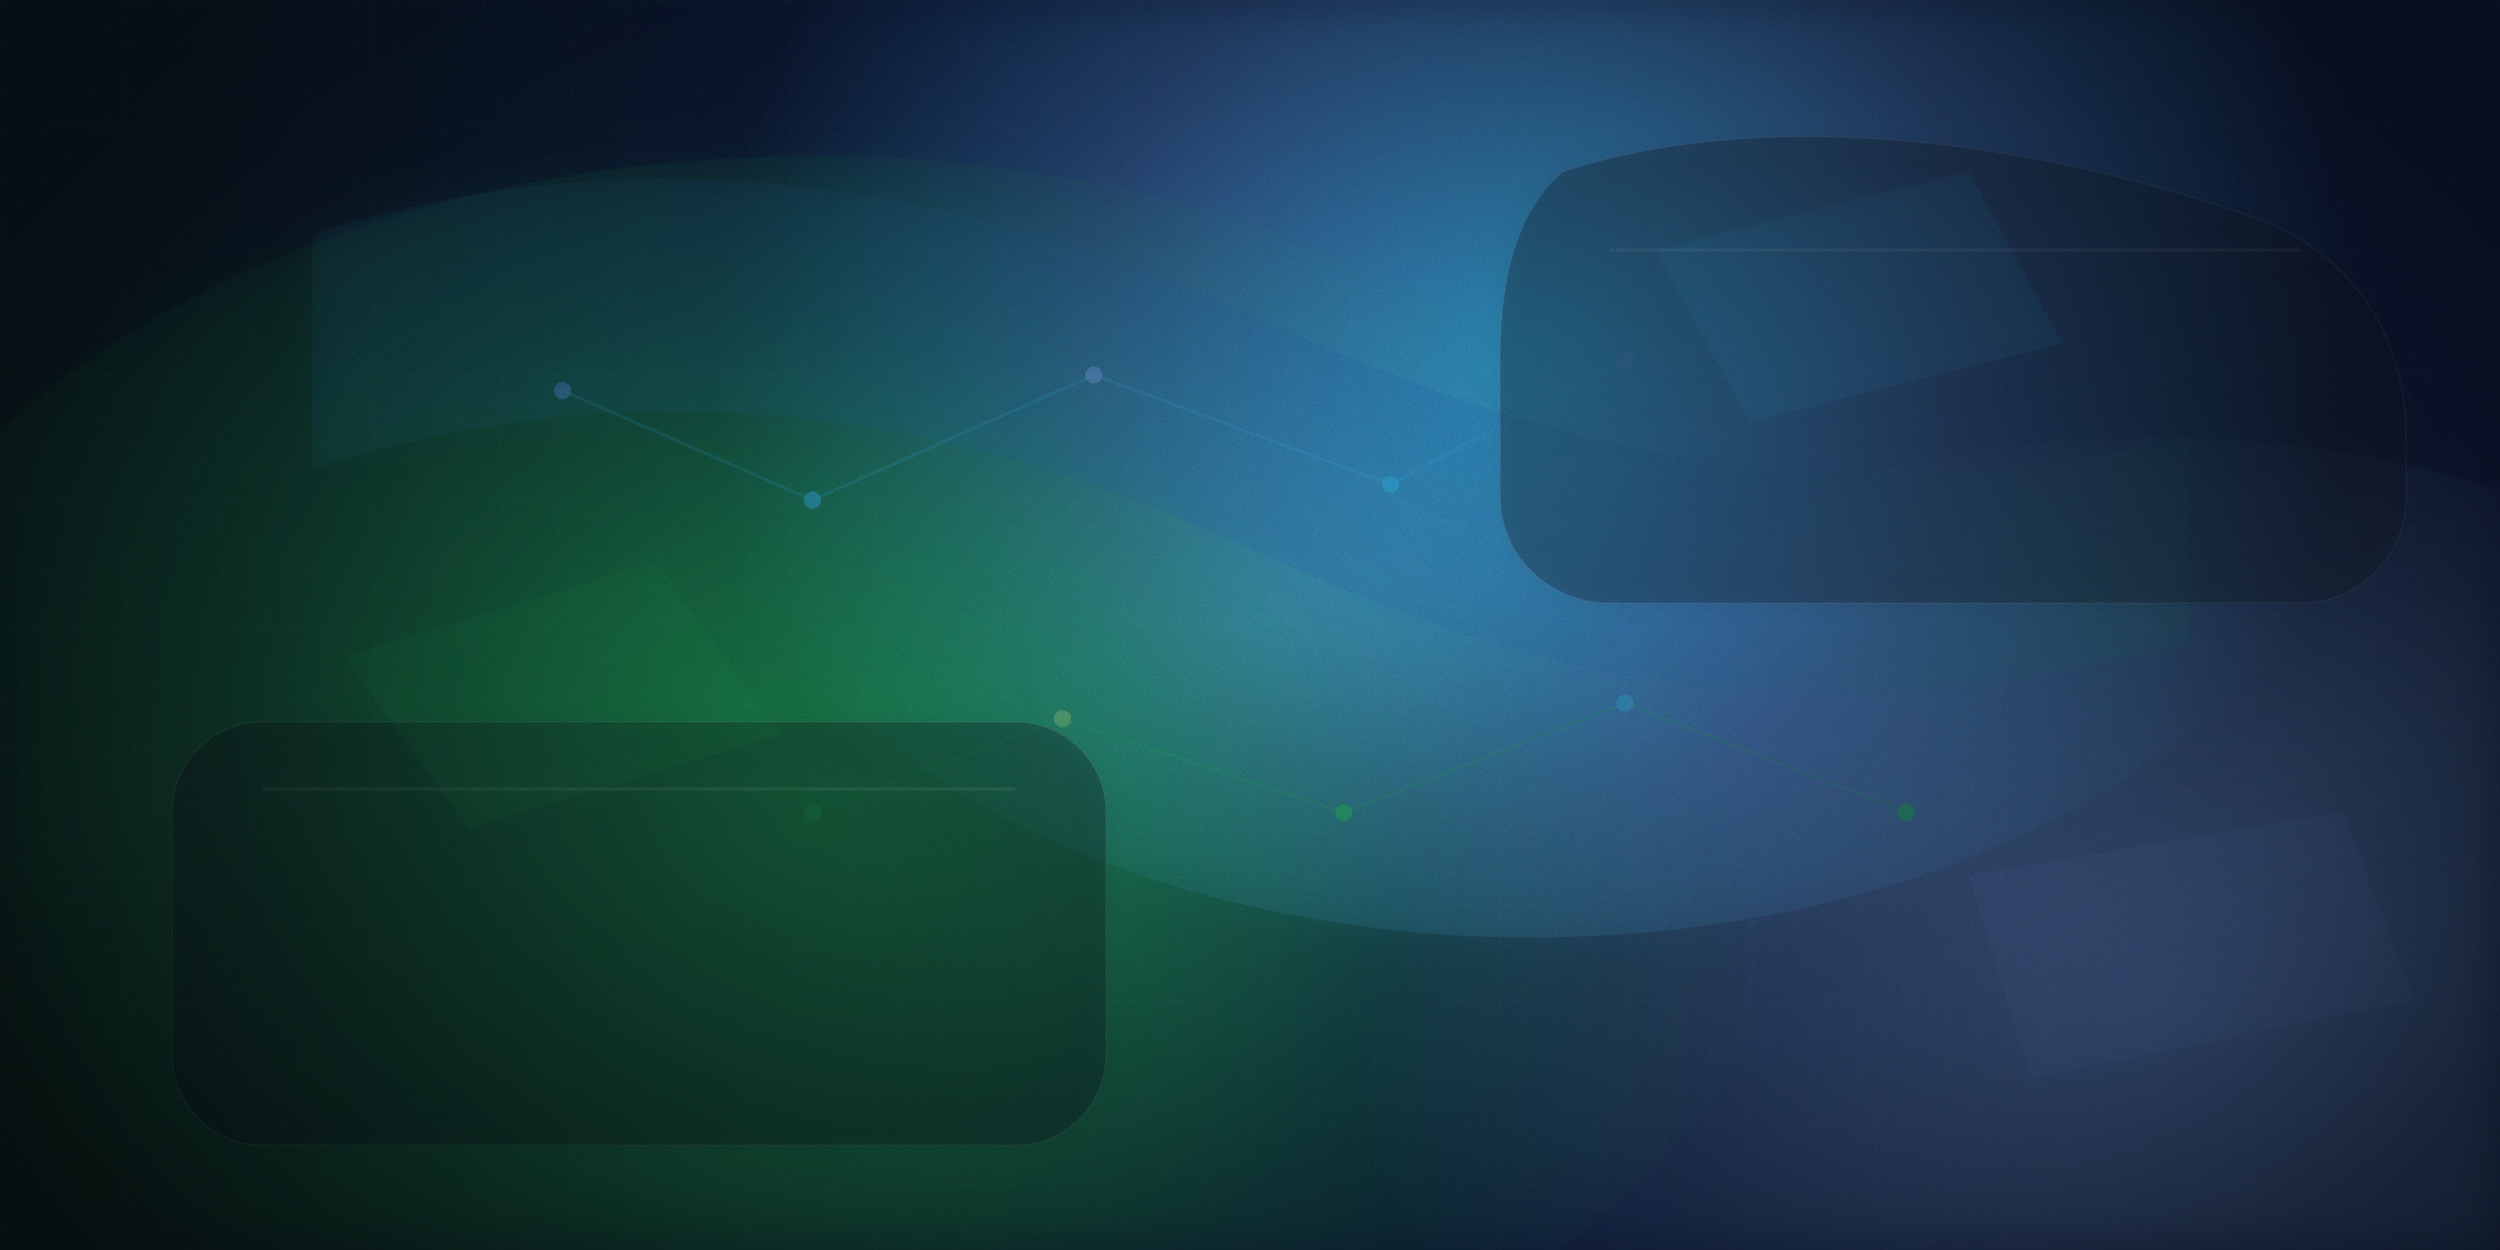
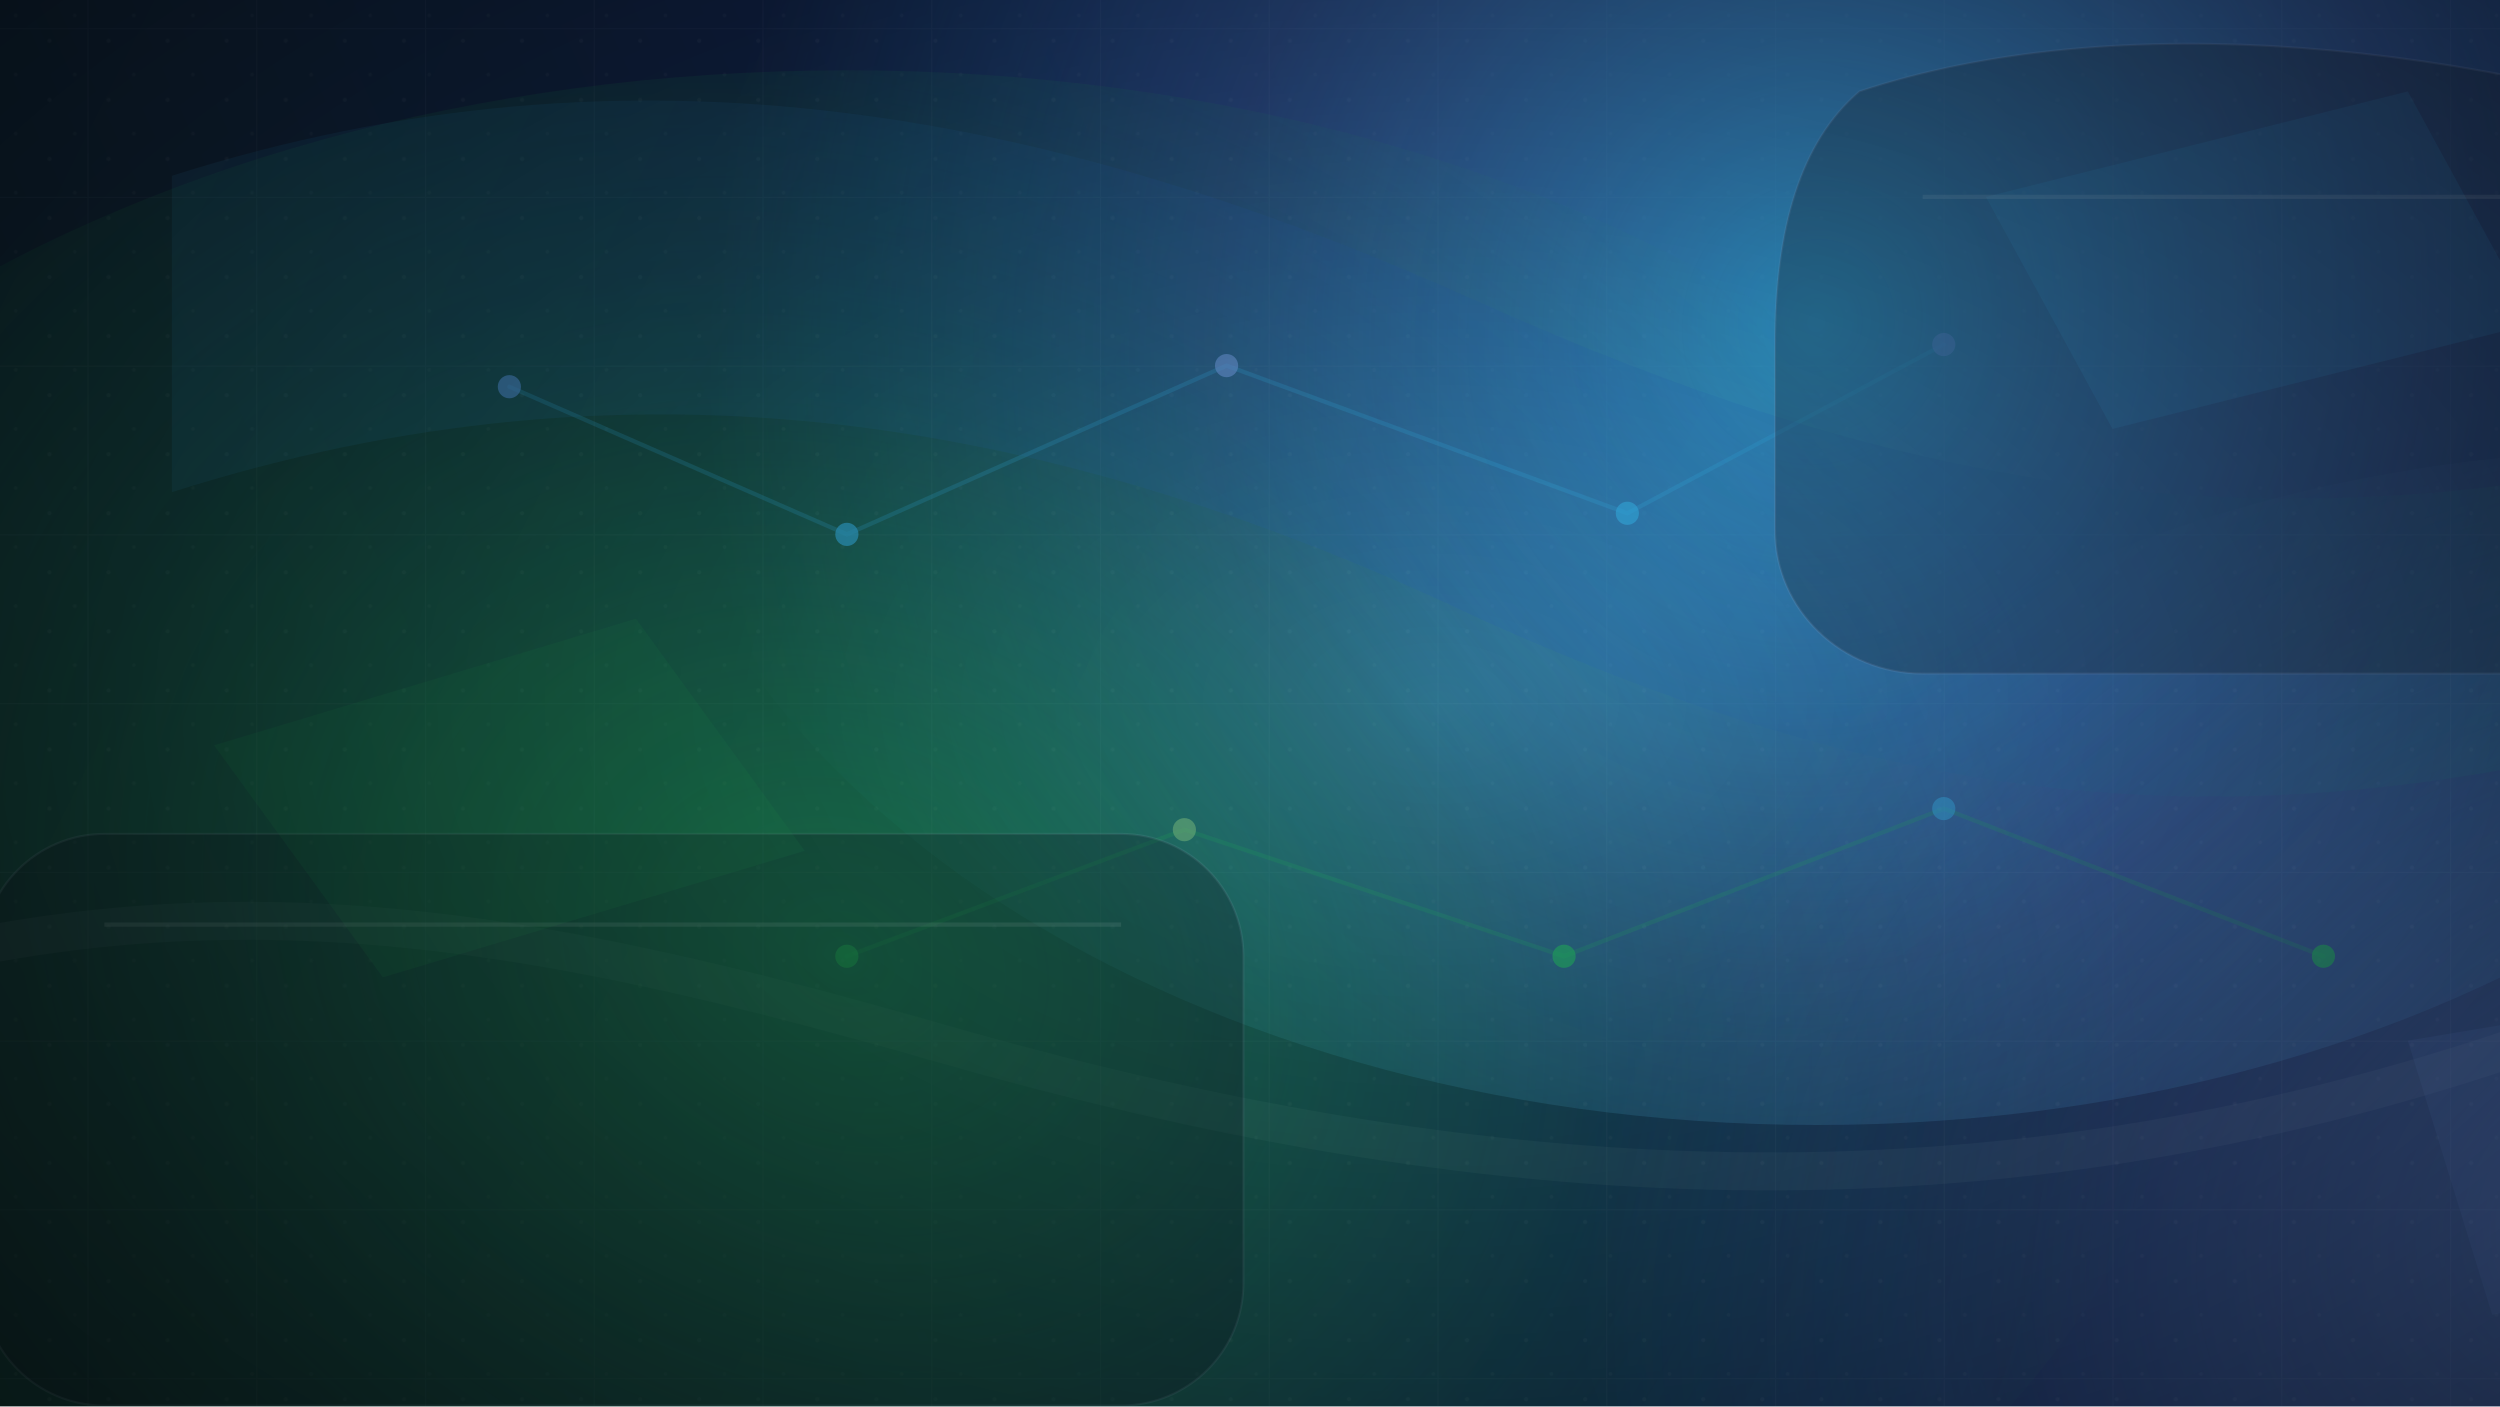
- <svg xmlns="http://www.w3.org/2000/svg" width="1600" height="800" viewBox="0 0 1600 800" fill="none" role="img" aria-label="Abstract dark tech parallax background variant">
+ <svg xmlns="http://www.w3.org/2000/svg" width="100%" height="100%" fill="none" aria-label="Abstract dark tech parallax background variant" preserveAspectRatio="xMidYMid slice" viewBox="0 0 1600 900">
  <defs>
-     <linearGradient id="bg2" x1="0" y1="0" x2="1600" y2="800" gradientUnits="userSpaceOnUse">
-       <stop offset="0" stop-color="#0B1220" />
-       <stop offset="0.45" stop-color="#111827" />
-       <stop offset="1" stop-color="#0F172A" />
+     <radialGradient id="e" cx="0" cy="0" r="1" gradientTransform="rotate(110 412.977 453.102) scale(560 520)" gradientUnits="userSpaceOnUse">
+       <stop stop-color="#38bdf8" stop-opacity=".95" />
+       <stop offset=".55" stop-color="#60a5fa" stop-opacity=".35" />
+       <stop offset="1" stop-color="#38bdf8" stop-opacity="0" />
+     </radialGradient>
+     <radialGradient id="f" cx="0" cy="0" r="1" gradientTransform="rotate(25 -912.784 1432.784) scale(640 520)" gradientUnits="userSpaceOnUse">
+       <stop stop-color="#22c55e" stop-opacity=".7" />
+       <stop offset=".6" stop-color="#22c55e" stop-opacity=".22" />
+       <stop offset="1" stop-color="#22c55e" stop-opacity="0" />
+     </radialGradient>
+     <radialGradient id="g" cx="0" cy="0" r="1" gradientTransform="rotate(-20 2504.81 -3593.184) scale(520 420)" gradientUnits="userSpaceOnUse">
+       <stop stop-color="#82b1ff" stop-opacity=".55" />
+       <stop offset=".6" stop-color="#90caf9" stop-opacity=".18" />
+       <stop offset="1" stop-color="#82b1ff" stop-opacity="0" />
+     </radialGradient>
+     <radialGradient id="i" cx="0" cy="0" r="1" gradientTransform="matrix(940 0 0 560 800 400)" gradientUnits="userSpaceOnUse">
+       <stop offset="0" stop-opacity="0" />
+       <stop offset="1" stop-opacity=".58" />
+     </radialGradient>
+     <linearGradient id="a" x1="0" x2="1600" y1="0" y2="800" gradientUnits="userSpaceOnUse">
+       <stop offset="0" stop-color="#0b1220" />
+       <stop offset=".45" stop-color="#111827" />
+       <stop offset="1" stop-color="#0f172a" />
    </linearGradient>
-     <linearGradient id="atm2" x1="0" y1="760" x2="1600" y2="40" gradientUnits="userSpaceOnUse">
-       <stop offset="0" stop-color="#166534" stop-opacity="0.22" />
-       <stop offset="0.5" stop-color="#1D4ED8" stop-opacity="0.30" />
-       <stop offset="1" stop-color="#1E3A8A" stop-opacity="0.40" />
+     <linearGradient id="b" x1="0" x2="1600" y1="760" y2="40" gradientUnits="userSpaceOnUse">
+       <stop offset="0" stop-color="#166534" stop-opacity=".22" />
+       <stop offset=".5" stop-color="#1d4ed8" stop-opacity=".3" />
+       <stop offset="1" stop-color="#1e3a8a" stop-opacity=".4" />
    </linearGradient>
-     <radialGradient id="gCyan2" cx="0" cy="0" r="1" gradientUnits="userSpaceOnUse" gradientTransform="translate(980 220) rotate(110) scale(560 520)">
-       <stop stop-color="#38BDF8" stop-opacity="0.95" />
-       <stop offset="0.55" stop-color="#60A5FA" stop-opacity="0.35" />
-       <stop offset="1" stop-color="#38BDF8" stop-opacity="0" />
-     </radialGradient>
-     <radialGradient id="gGreen2" cx="0" cy="0" r="1" gradientUnits="userSpaceOnUse" gradientTransform="translate(520 520) rotate(25) scale(640 520)">
-       <stop stop-color="#22C55E" stop-opacity="0.70" />
-       <stop offset="0.6" stop-color="#22C55E" stop-opacity="0.22" />
-       <stop offset="1" stop-color="#22C55E" stop-opacity="0" />
-     </radialGradient>
-     <radialGradient id="gBlue2" cx="0" cy="0" r="1" gradientUnits="userSpaceOnUse" gradientTransform="translate(1380 640) rotate(-20) scale(520 420)">
-       <stop stop-color="#82B1FF" stop-opacity="0.55" />
-       <stop offset="0.6" stop-color="#90CAF9" stop-opacity="0.18" />
-       <stop offset="1" stop-color="#82B1FF" stop-opacity="0" />
-     </radialGradient>
-     <linearGradient id="meshBand" x1="200" y1="140" x2="1400" y2="720" gradientUnits="userSpaceOnUse">
-       <stop offset="0" stop-color="#38BDF8" stop-opacity="0.10" />
-       <stop offset="0.5" stop-color="#1D4ED8" stop-opacity="0.10" />
-       <stop offset="1" stop-color="#22C55E" stop-opacity="0.10" />
+     <linearGradient id="h" x1="200" x2="1400" y1="140" y2="720" gradientUnits="userSpaceOnUse">
+       <stop offset="0" stop-color="#38bdf8" stop-opacity=".1" />
+       <stop offset=".5" stop-color="#1d4ed8" stop-opacity=".1" />
+       <stop offset="1" stop-color="#22c55e" stop-opacity=".1" />
    </linearGradient>
-     <pattern id="thinGrid2" width="80" height="80" patternUnits="userSpaceOnUse">
-       <path d="M80 0H0V80" fill="none" stroke="#CBD5F5" stroke-opacity="0.06" stroke-width="1" />
+     <pattern id="c" width="80" height="80" patternUnits="userSpaceOnUse">
+       <path stroke="#cbd5f5" stroke-opacity=".06" d="M80 0H0v80" />
    </pattern>
-     <pattern id="microDots2" width="28" height="28" patternUnits="userSpaceOnUse">
-       <circle cx="2" cy="2" r="1" fill="#F8FAFC" opacity="0.06" />
-       <circle cx="14" cy="18" r="0.9" fill="#F8FAFC" opacity="0.05" />
+     <pattern id="d" width="28" height="28" patternUnits="userSpaceOnUse">
+       <circle cx="2" cy="2" r="1" fill="#f8fafc" opacity=".06" />
+       <circle cx="14" cy="18" r=".9" fill="#f8fafc" opacity=".05" />
    </pattern>
-     <radialGradient id="vig2" cx="0" cy="0" r="1" gradientUnits="userSpaceOnUse" gradientTransform="translate(800 400) scale(940 560)">
-       <stop offset="0" stop-color="#000000" stop-opacity="0" />
-       <stop offset="1" stop-color="#000000" stop-opacity="0.58" />
-     </radialGradient>
-     <filter id="blur32" x="-50%" y="-50%" width="200%" height="200%" color-interpolation-filters="sRGB">
-       <feGaussianBlur stdDeviation="32" />
-     </filter>
-     <filter id="softGlow2" x="-60%" y="-60%" width="220%" height="220%" color-interpolation-filters="sRGB">
-       <feGaussianBlur stdDeviation="16" result="b" />
-       <feColorMatrix in="b" type="matrix" values="1 0 0 0 0                 0 1 0 0 0                 0 0 1 0 0                 0 0 0 0.75 0" result="g" />
-       <feMerge>
-         <feMergeNode in="g" />
-         <feMergeNode in="SourceGraphic" />
-       </feMerge>
-     </filter>
-     <filter id="glass2" x="-30%" y="-30%" width="160%" height="160%" color-interpolation-filters="sRGB">
-       <feGaussianBlur stdDeviation="7" result="bg" />
-       <feColorMatrix in="bg" type="matrix" values="1 0 0 0 0                 0 1 0 0 0                 0 0 1 0 0                 0 0 0 0.33 0" result="m" />
-       <feMerge>
-         <feMergeNode in="m" />
-         <feMergeNode in="SourceGraphic" />
-       </feMerge>
-     </filter>
-     <filter id="grain2" x="-20%" y="-20%" width="140%" height="140%">
-       <feTurbulence type="fractalNoise" baseFrequency="0.85" numOctaves="2" stitchTiles="stitch" result="n" />
-       <feColorMatrix type="matrix" in="n" values="0 0 0 0 0                 0 0 0 0 0                 0 0 0 0 0                 0 0 0 0.16 0" result="a" />
-       <feBlend in="SourceGraphic" in2="a" mode="overlay" />
-     </filter>
  </defs>
-   <rect width="1600" height="800" fill="url(#bg2)" />
-   <rect width="1600" height="800" fill="url(#atm2)" />
-   <g id="parallax-back">
-     <rect width="1600" height="800" fill="url(#thinGrid2)" opacity="0.85" />
-     <rect width="1600" height="800" fill="url(#microDots2)" opacity="0.8" />
-     <path d="M-40 560C180 470 350 500 560 560C820 635 1060 650 1320 560C1500 495 1620 420 1700 350" stroke="#94A3B8" stroke-opacity="0.10" stroke-width="18" filter="url(#blur32)" />
-   </g>
-   <g id="parallax-mid" filter="url(#softGlow2)">
-     <ellipse cx="980" cy="220" rx="560" ry="380" fill="url(#gCyan2)" opacity="0.9" />
-     <ellipse cx="520" cy="520" rx="640" ry="420" fill="url(#gGreen2)" opacity="0.8" />
-     <ellipse cx="1380" cy="640" rx="520" ry="360" fill="url(#gBlue2)" opacity="0.75" />
-     <path d="M200 150C420 80 620 120 820 210C1010 295 1180 330 1400 280V410C1180 470 1020 450 820 360C620 265 420 230 200 300Z" fill="url(#meshBand)" />
-     <g opacity="0.75">
-       <path d="M360 250L520 320L700 240L890 310L1040 230" stroke="#38BDF8" stroke-opacity="0.28" stroke-width="2" stroke-linecap="round" />
-       <path d="M520 520L680 460L860 520L1040 450L1220 520" stroke="#22C55E" stroke-opacity="0.22" stroke-width="2" stroke-linecap="round" />
-       <circle cx="360" cy="250" r="5.5" fill="#60A5FA" opacity="0.7" />
-       <circle cx="520" cy="320" r="5.5" fill="#38BDF8" opacity="0.75" />
-       <circle cx="700" cy="240" r="5.5" fill="#82B1FF" opacity="0.65" />
-       <circle cx="890" cy="310" r="5.5" fill="#38BDF8" opacity="0.7" />
-       <circle cx="1040" cy="230" r="5.5" fill="#60A5FA" opacity="0.7" />
-       <circle cx="520" cy="520" r="5.5" fill="#22C55E" opacity="0.7" />
-       <circle cx="680" cy="460" r="5.5" fill="#81C784" opacity="0.7" />
-       <circle cx="860" cy="520" r="5.5" fill="#22C55E" opacity="0.7" />
-       <circle cx="1040" cy="450" r="5.5" fill="#38BDF8" opacity="0.55" />
-       <circle cx="1220" cy="520" r="5.5" fill="#22C55E" opacity="0.7" />
+   <path fill="url(#a)" d="M0 0h1600v800H0z" transform="translate(-160 -90) scale(1.35)" />
+   <path fill="url(#b)" d="M0 0h1600v800H0z" transform="translate(-160 -90) scale(1.35)" />
+   <path fill="url(#c)" d="M0 0h1600v800H0z" opacity=".85" transform="translate(-160 -90) scale(1.35)" />
+   <path fill="url(#d)" d="M0 0h1600v800H0z" opacity=".8" transform="translate(-160 -90) scale(1.35)" />
+   <path stroke="#94a3b8" stroke-opacity=".1" stroke-width="24.3" d="M-214 666c297-121.5 526.5-81 810 0 351 101.25 675 121.5 1026 0 243-87.75 405-189 513-283.5" />
+   <g transform="translate(-160 -90) scale(1.35)">
+     <ellipse cx="980" cy="220" fill="url(#e)" opacity=".9" rx="560" ry="380" />
+     <ellipse cx="520" cy="520" fill="url(#f)" opacity=".8" rx="640" ry="420" />
+     <ellipse cx="1380" cy="640" fill="url(#g)" opacity=".75" rx="520" ry="360" />
+     <path fill="url(#h)" d="M200 150c220-70 420-30 620 60 190 85 360 120 580 70v130c-220 60-380 40-580-50-200-95-400-130-620-60Z" />
+     <g opacity=".75">
+       <path stroke="#38bdf8" stroke-linecap="round" stroke-opacity=".28" stroke-width="2" d="m360 250 160 70 180-80 190 70 150-80" />
+       <path stroke="#22c55e" stroke-linecap="round" stroke-opacity=".22" stroke-width="2" d="m520 520 160-60 180 60 180-70 180 70" />
+       <circle cx="360" cy="250" r="5.5" fill="#60a5fa" opacity=".7" />
+       <circle cx="520" cy="320" r="5.5" fill="#38bdf8" opacity=".75" />
+       <circle cx="700" cy="240" r="5.5" fill="#82b1ff" opacity=".65" />
+       <circle cx="890" cy="310" r="5.5" fill="#38bdf8" opacity=".7" />
+       <circle cx="1040" cy="230" r="5.5" fill="#60a5fa" opacity=".7" />
+       <circle cx="520" cy="520" r="5.5" fill="#22c55e" opacity=".7" />
+       <circle cx="680" cy="460" r="5.5" fill="#81c784" opacity=".7" />
+       <circle cx="860" cy="520" r="5.5" fill="#22c55e" opacity=".7" />
+       <circle cx="1040" cy="450" r="5.5" fill="#38bdf8" opacity=".55" />
+       <circle cx="1220" cy="520" r="5.5" fill="#22c55e" opacity=".7" />
    </g>
  </g>
-   <g id="parallax-front" filter="url(#glass2)">
-     <path d="M1000 110C1120 70 1290 85 1445 140C1505 162 1540 215 1540 280V318C1540 356 1510 386 1472 386H1030C992 386 960 356 960 318V230C960 175 972 134 1000 110Z" fill="#1E293B" fill-opacity="0.32" stroke="#CBD5F5" stroke-opacity="0.11" />
-     <path d="M110 520C110 488 136 462 168 462H650C682 462 708 488 708 520V675C708 707 682 733 650 733H168C136 733 110 707 110 675V520Z" fill="#111827" fill-opacity="0.28" stroke="#CBD5F5" stroke-opacity="0.10" />
-     <path d="M1060 160L1260 110L1320 220L1120 270Z" fill="#38BDF8" fill-opacity="0.11" />
-     <path d="M220 420L420 360L500 470L300 530Z" fill="#22C55E" fill-opacity="0.09" />
-     <path d="M1260 560L1500 520L1545 640L1300 690Z" fill="#82B1FF" fill-opacity="0.09" />
-     <path d="M168 505H650" stroke="#F8FAFC" stroke-opacity="0.10" stroke-width="2" />
-     <path d="M1030 160H1472" stroke="#F8FAFC" stroke-opacity="0.10" stroke-width="2" />
-   </g>
-   <rect width="1600" height="800" fill="url(#vig2)" />
-   <g filter="url(#grain2)">
-     <rect width="1600" height="800" fill="transparent" />
-   </g>
+   <path fill="#1e293b" fill-opacity=".32" stroke="#cbd5f5" stroke-opacity=".11" stroke-width="1.35" d="M1190 58.5c162-54 391.5-33.75 600.75 40.5 81 29.7 128.25 101.25 128.25 189v51.3c0 51.3-40.5 91.8-91.8 91.8h-596.7c-51.3 0-94.5-40.5-94.5-91.8V220.5c0-74.25 16.2-129.6 54-162Z" />
+   <path fill="#111827" fill-opacity=".28" stroke="#cbd5f5" stroke-opacity=".1" stroke-width="1.35" d="M-11.5 612c0-43.2 35.1-78.3 78.3-78.3h650.7c43.2 0 78.3 35.1 78.3 78.3v209.25c0 43.2-35.1 78.3-78.3 78.3H66.8c-43.2 0-78.3-35.1-78.3-78.3z" />
+   <path fill="#38bdf8" fill-opacity=".11" d="m1271 126 270-67.5 81 148.5-270 67.5Z" />
+   <path fill="#22c55e" fill-opacity=".09" d="m137 477 270-81 108 148.5-270 81Z" />
+   <path fill="#82b1ff" fill-opacity=".09" d="m1541 666 324-54 60.75 162L1595 841.5Z" />
+   <path stroke="#f8fafc" stroke-opacity=".1" stroke-width="2.7" d="M66.8 591.75h650.7M1230.5 126h596.7" />
+   <path fill="url(#i)" d="M0 0h1600v800H0z" transform="translate(-160 -90) scale(1.35)" />
+   <path fill="transparent" d="M-160-90h2160V990H-160z" />
</svg>
